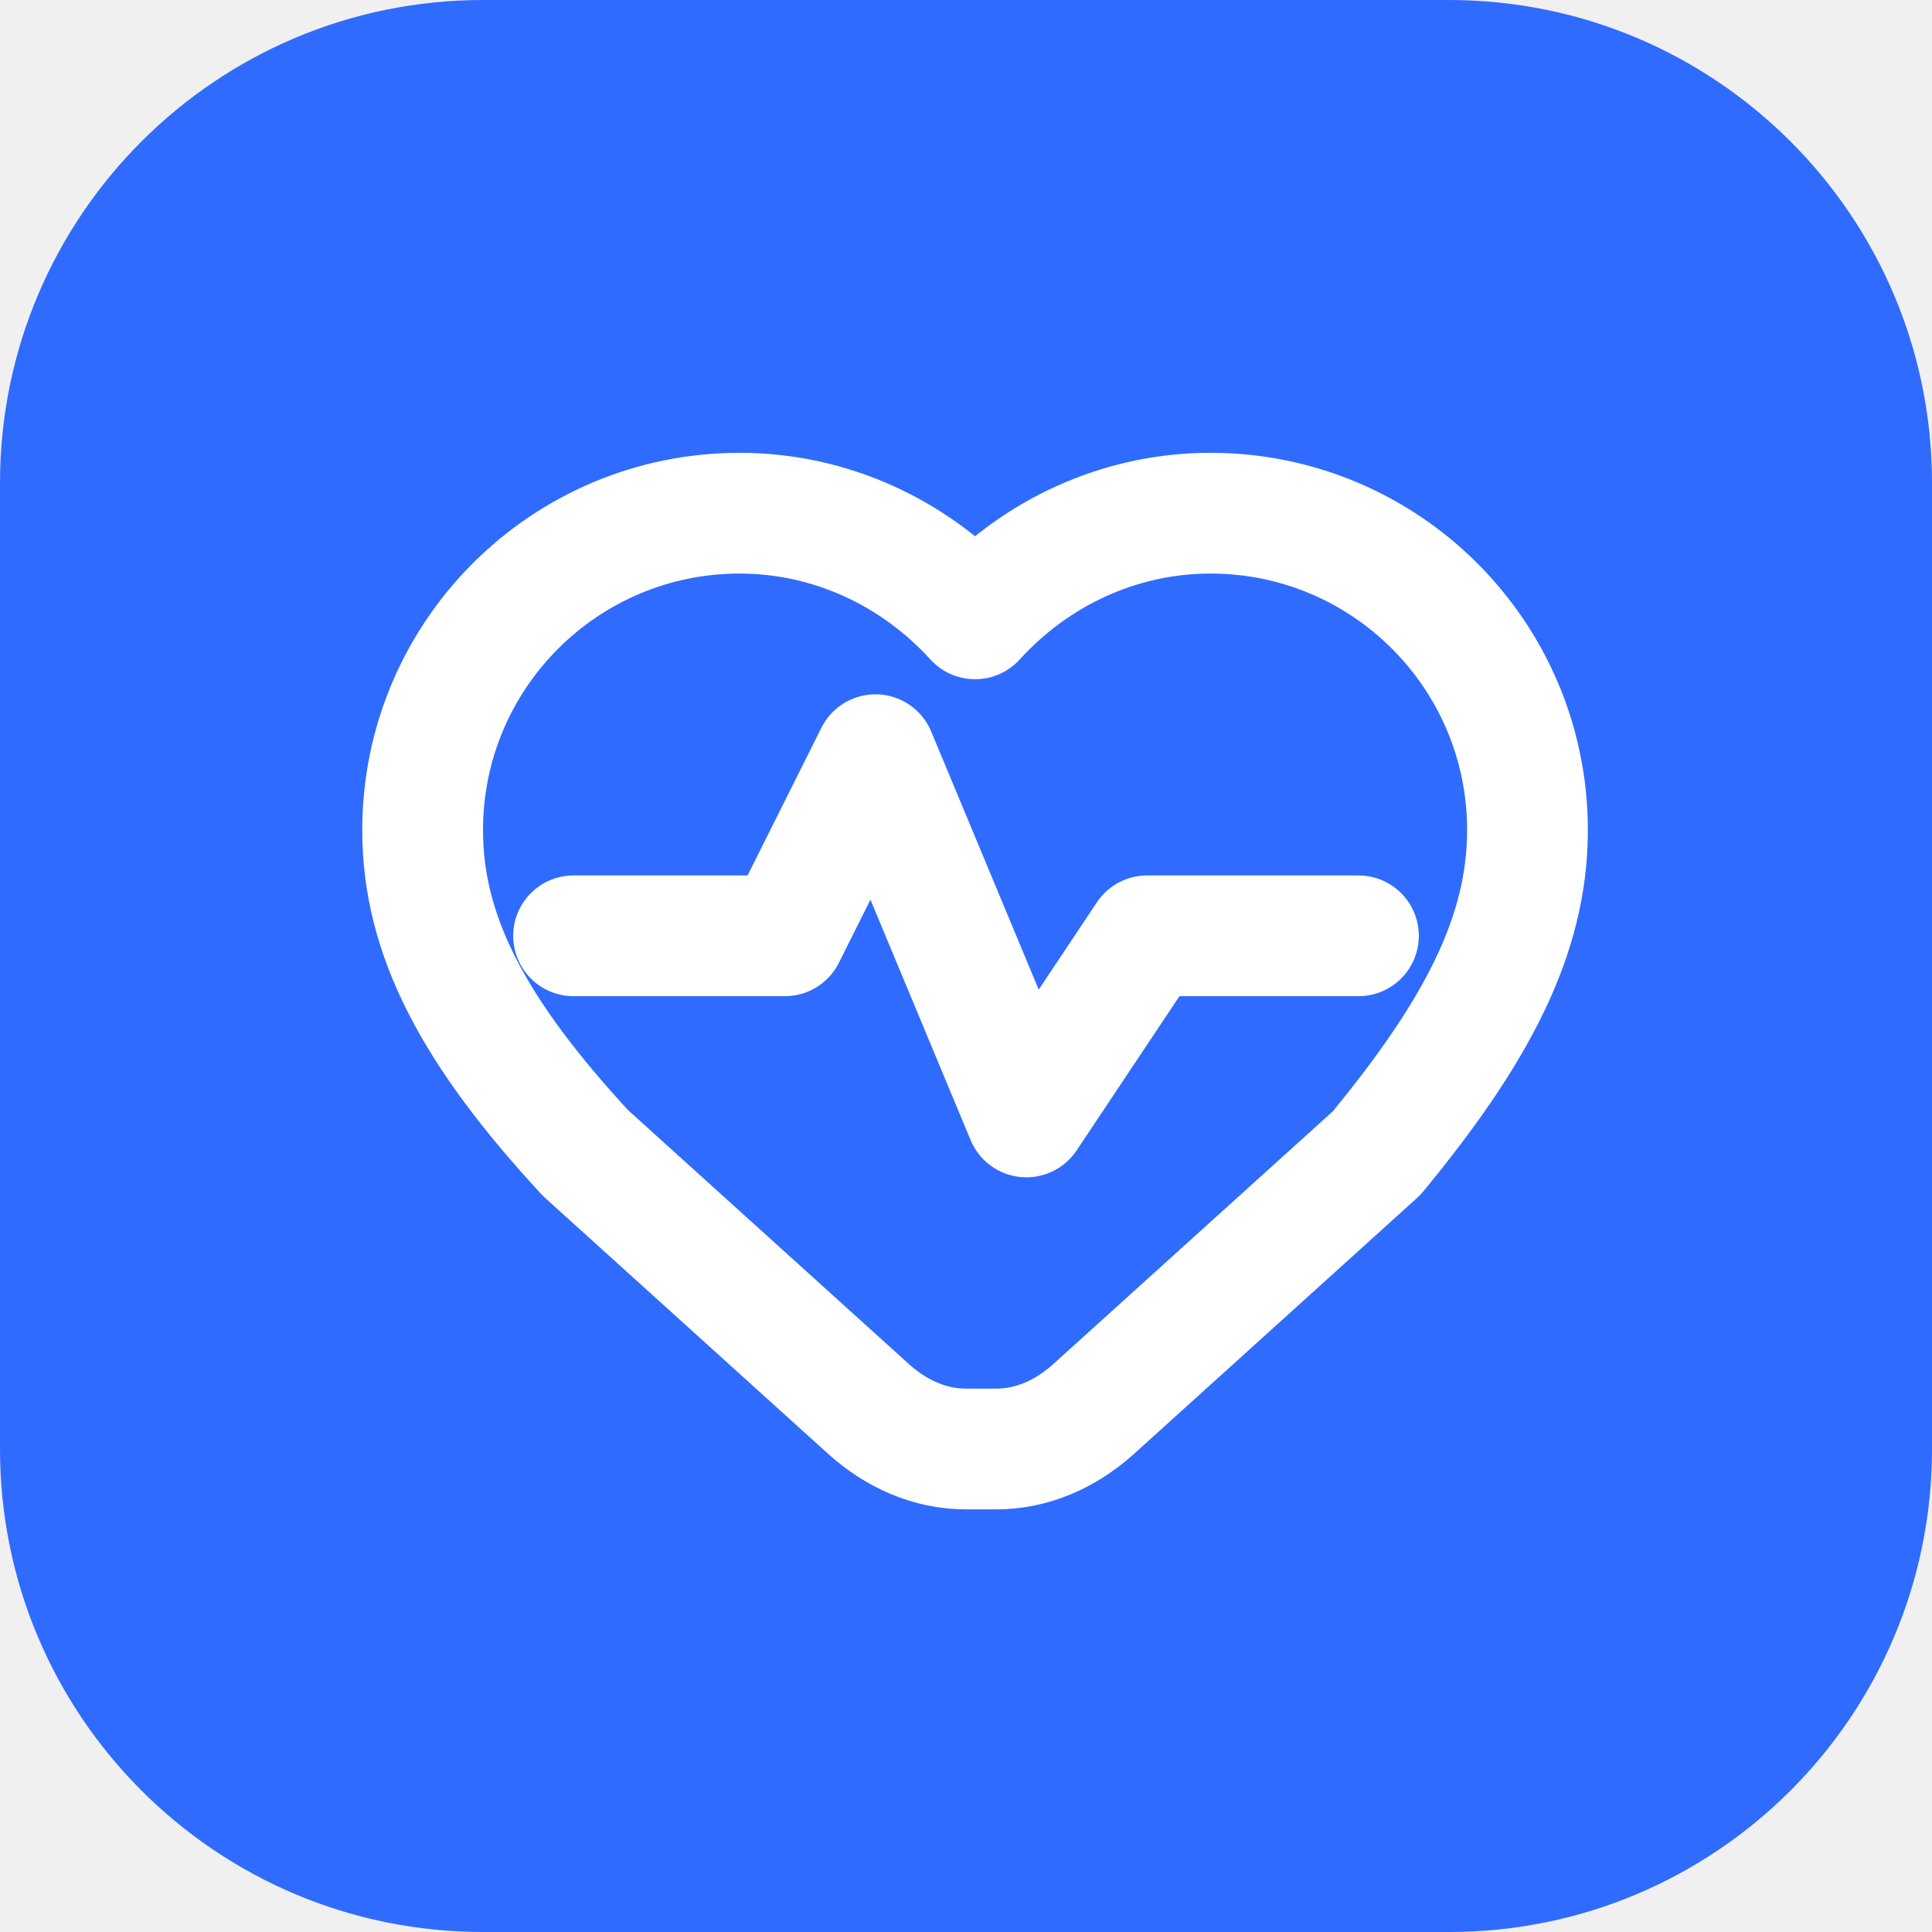
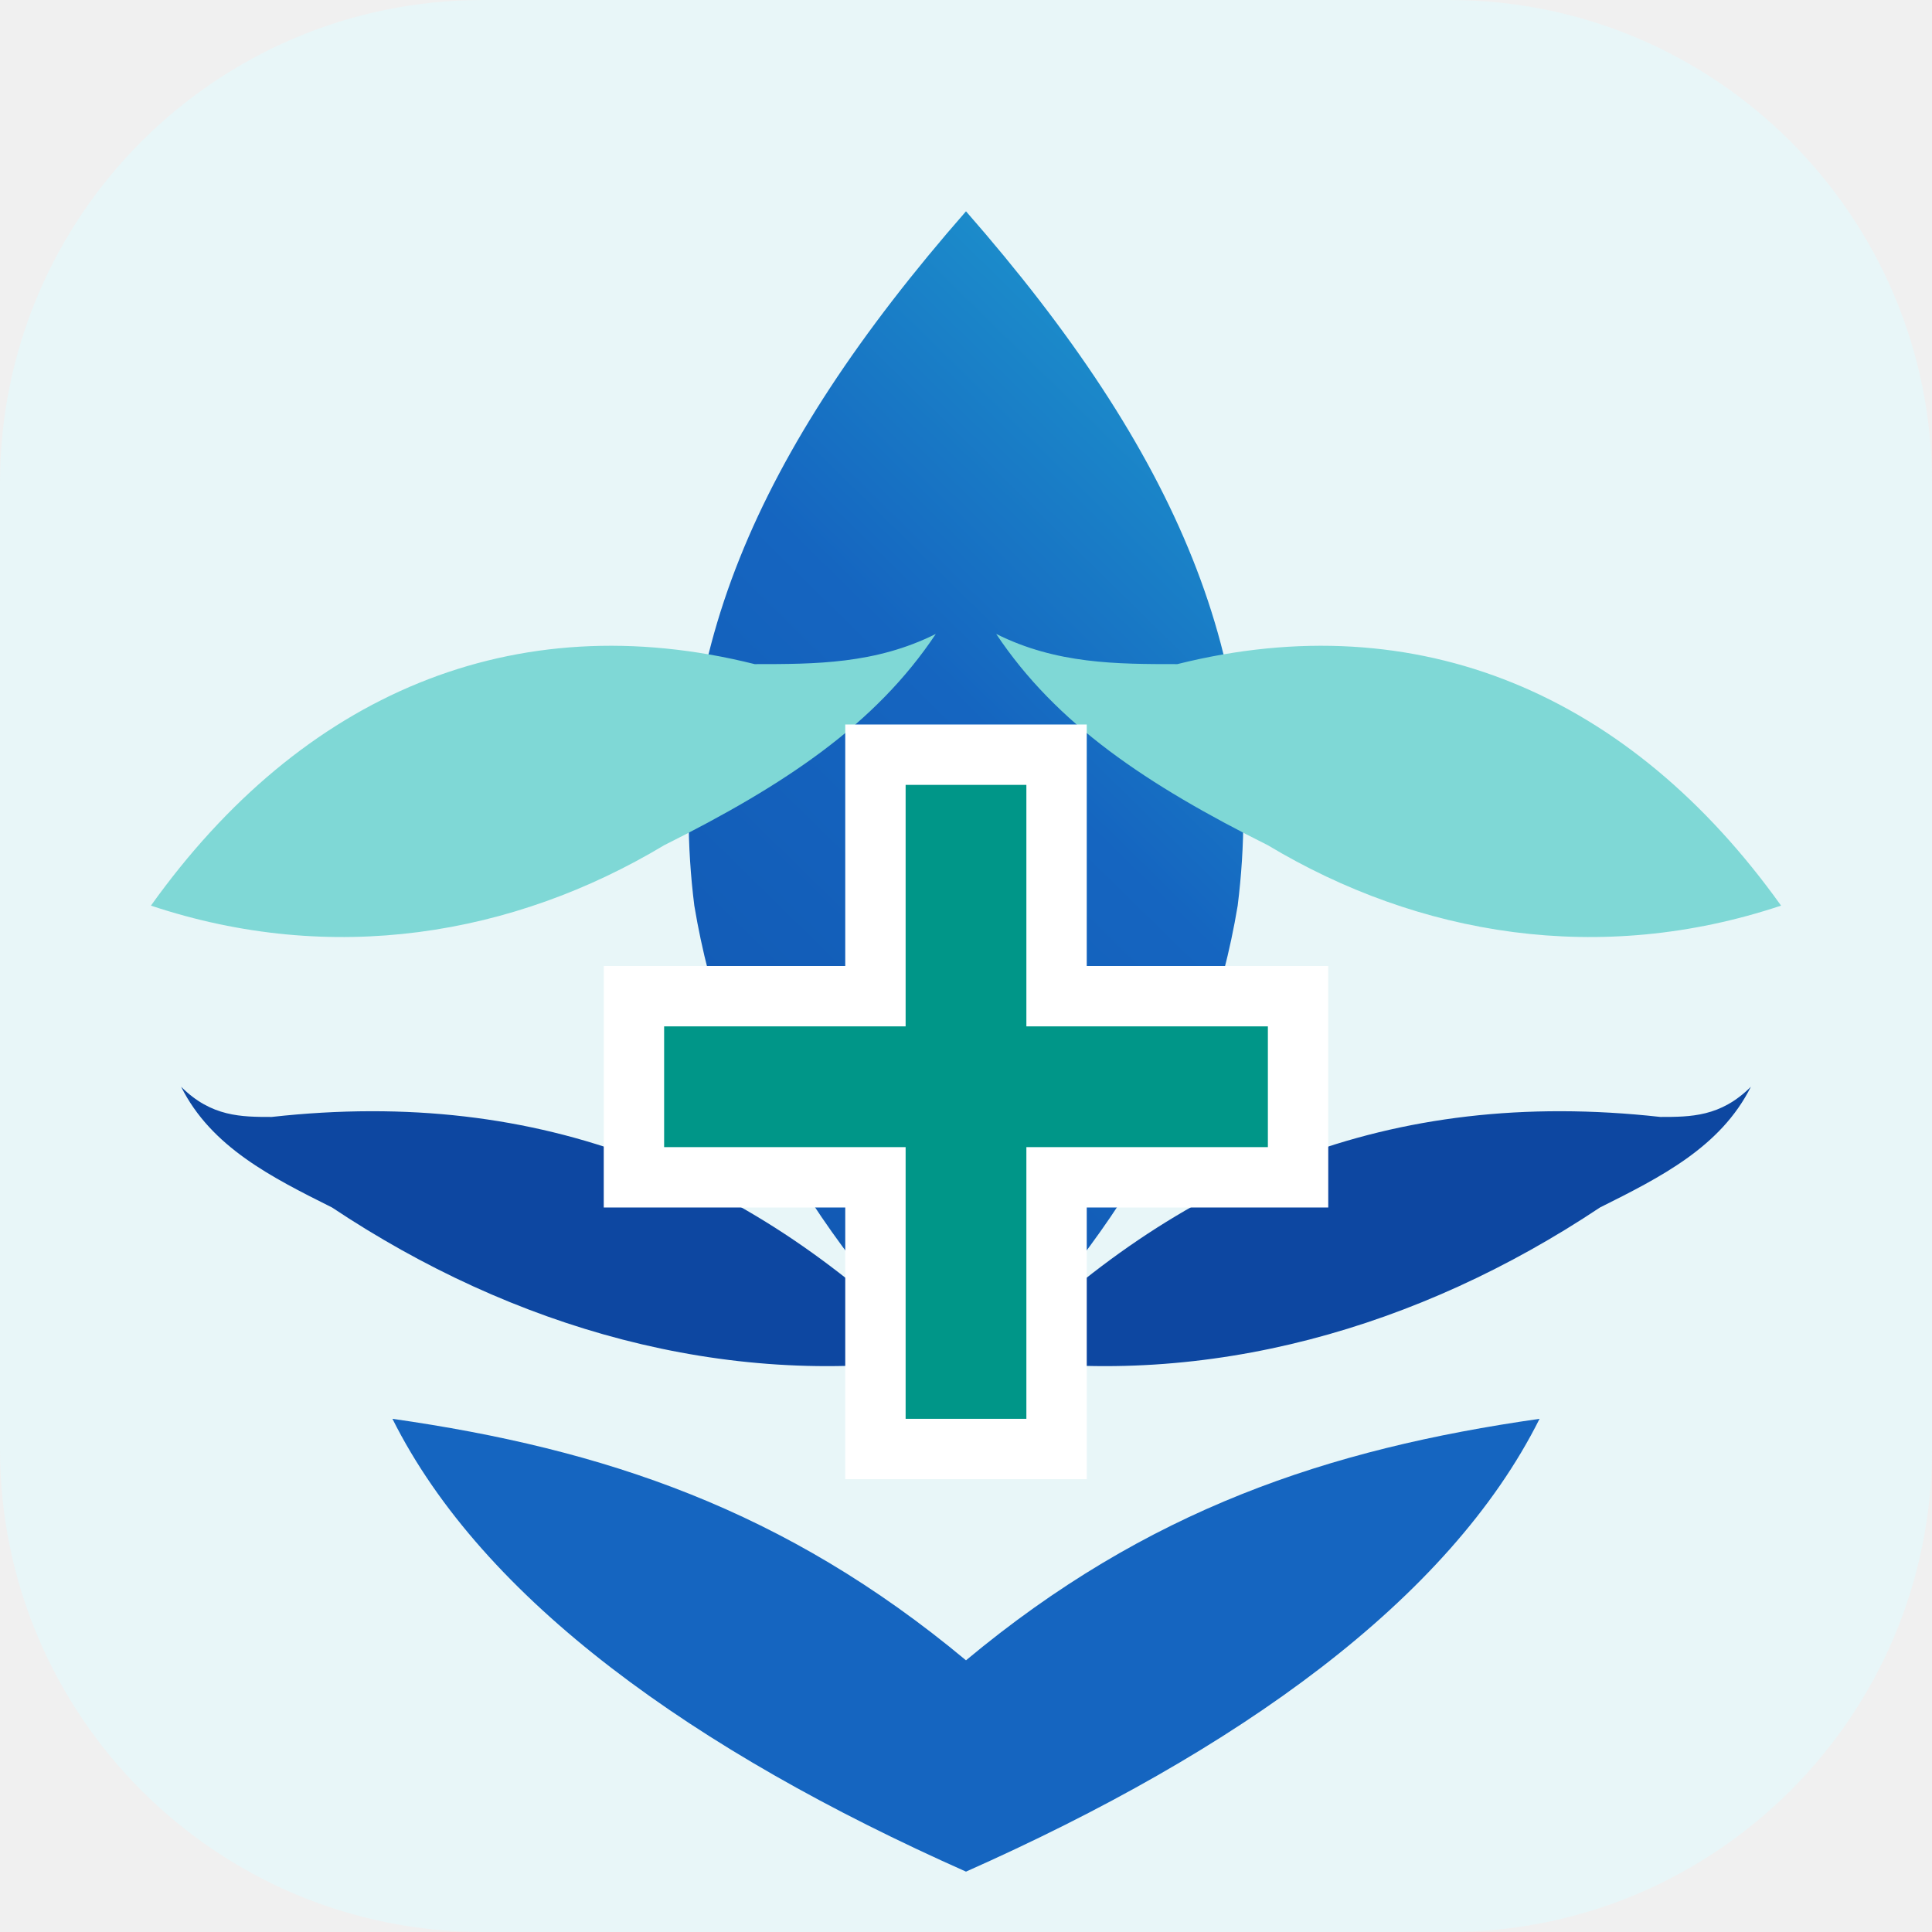
- <svg xmlns="http://www.w3.org/2000/svg" viewBox="0 0 64 64" role="img" aria-label="HealthCare">
-   <rect width="64" height="64" rx="16" fill="#2F6BFF" />
-   <path d="M32 48c-1.2 0-2.3-.5-3.2-1.3l-9.4-8.5C15.7 34.2 14 31 14 27.5 14 21.7 18.7 17 24.5 17c3 0 5.8 1.3 7.8 3.5 2-2.2 4.8-3.5 7.8-3.5 5.8 0 10.5 4.7 10.5 10.5 0 3.5-1.7 6.7-5 10.7l-9.4 8.5c-.9.8-2 1.3-3.2 1.3Z" fill="none" stroke="#fff" stroke-width="4" stroke-linecap="round" stroke-linejoin="round" />
-   <path d="M19 31h7l3-6 5 12 4-6h7" fill="none" stroke="#fff" stroke-width="4" stroke-linecap="round" stroke-linejoin="round" />
+ <svg xmlns="http://www.w3.org/2000/svg" viewBox="0 0 64 64" role="img" aria-label="Bộ Y tế">
+   <defs>
+     <linearGradient id="favicon-bg" x1="7" y1="57" x2="57" y2="6" gradientUnits="userSpaceOnUse">
+       <stop offset="0" stop-color="#0D47A1" />
+       <stop offset=".58" stop-color="#1565C0" />
+       <stop offset="1" stop-color="#26C6DA" />
+     </linearGradient>
+   </defs>
+   <rect width="64" height="64" rx="16" fill="#E8F6F8" />
+   <path d="M32 7c7 8 10 15 9 23-1 6-4 11-9 16-5-5-8-10-9-16-1-8 2-15 9-23Z" fill="url(#favicon-bg)" />
+   <path d="M25 22c-8-2-15 1-20 8 6 2 12 1 17-2 4-2 7-4 9-7-2 1-4 1-6 1ZM39 22c8-2 15 1 20 8-6 2-12 1-17-2-4-2-7-4-9-7 2 1 4 1 6 1Z" fill="#7FD8D6" />
+   <path d="M9 37c9-1 16 2 22 8-7 1-14-1-20-5-2-1-4-2-5-4 1 1 2 1 3 1ZM55 37c-9-1-16 2-22 8 7 1 14-1 20-5 2-1 4-2 5-4-1 1-2 1-3 1Z" fill="#0D47A1" />
+   <path d="M13 47c7 1 13 3 19 8 6-5 12-7 19-8-3 6-10 11-19 15-9-4-16-9-19-15Z" fill="#1565C0" />
+   <path d="M28 24h8v8h8v8h-8v9h-8v-9h-8v-8h8v-8Z" fill="#FFFFFF" />
+   <path d="M30 26h4v8h8v4h-8v9h-4v-9h-8v-4h8v-8Z" fill="#009688" />
</svg>
